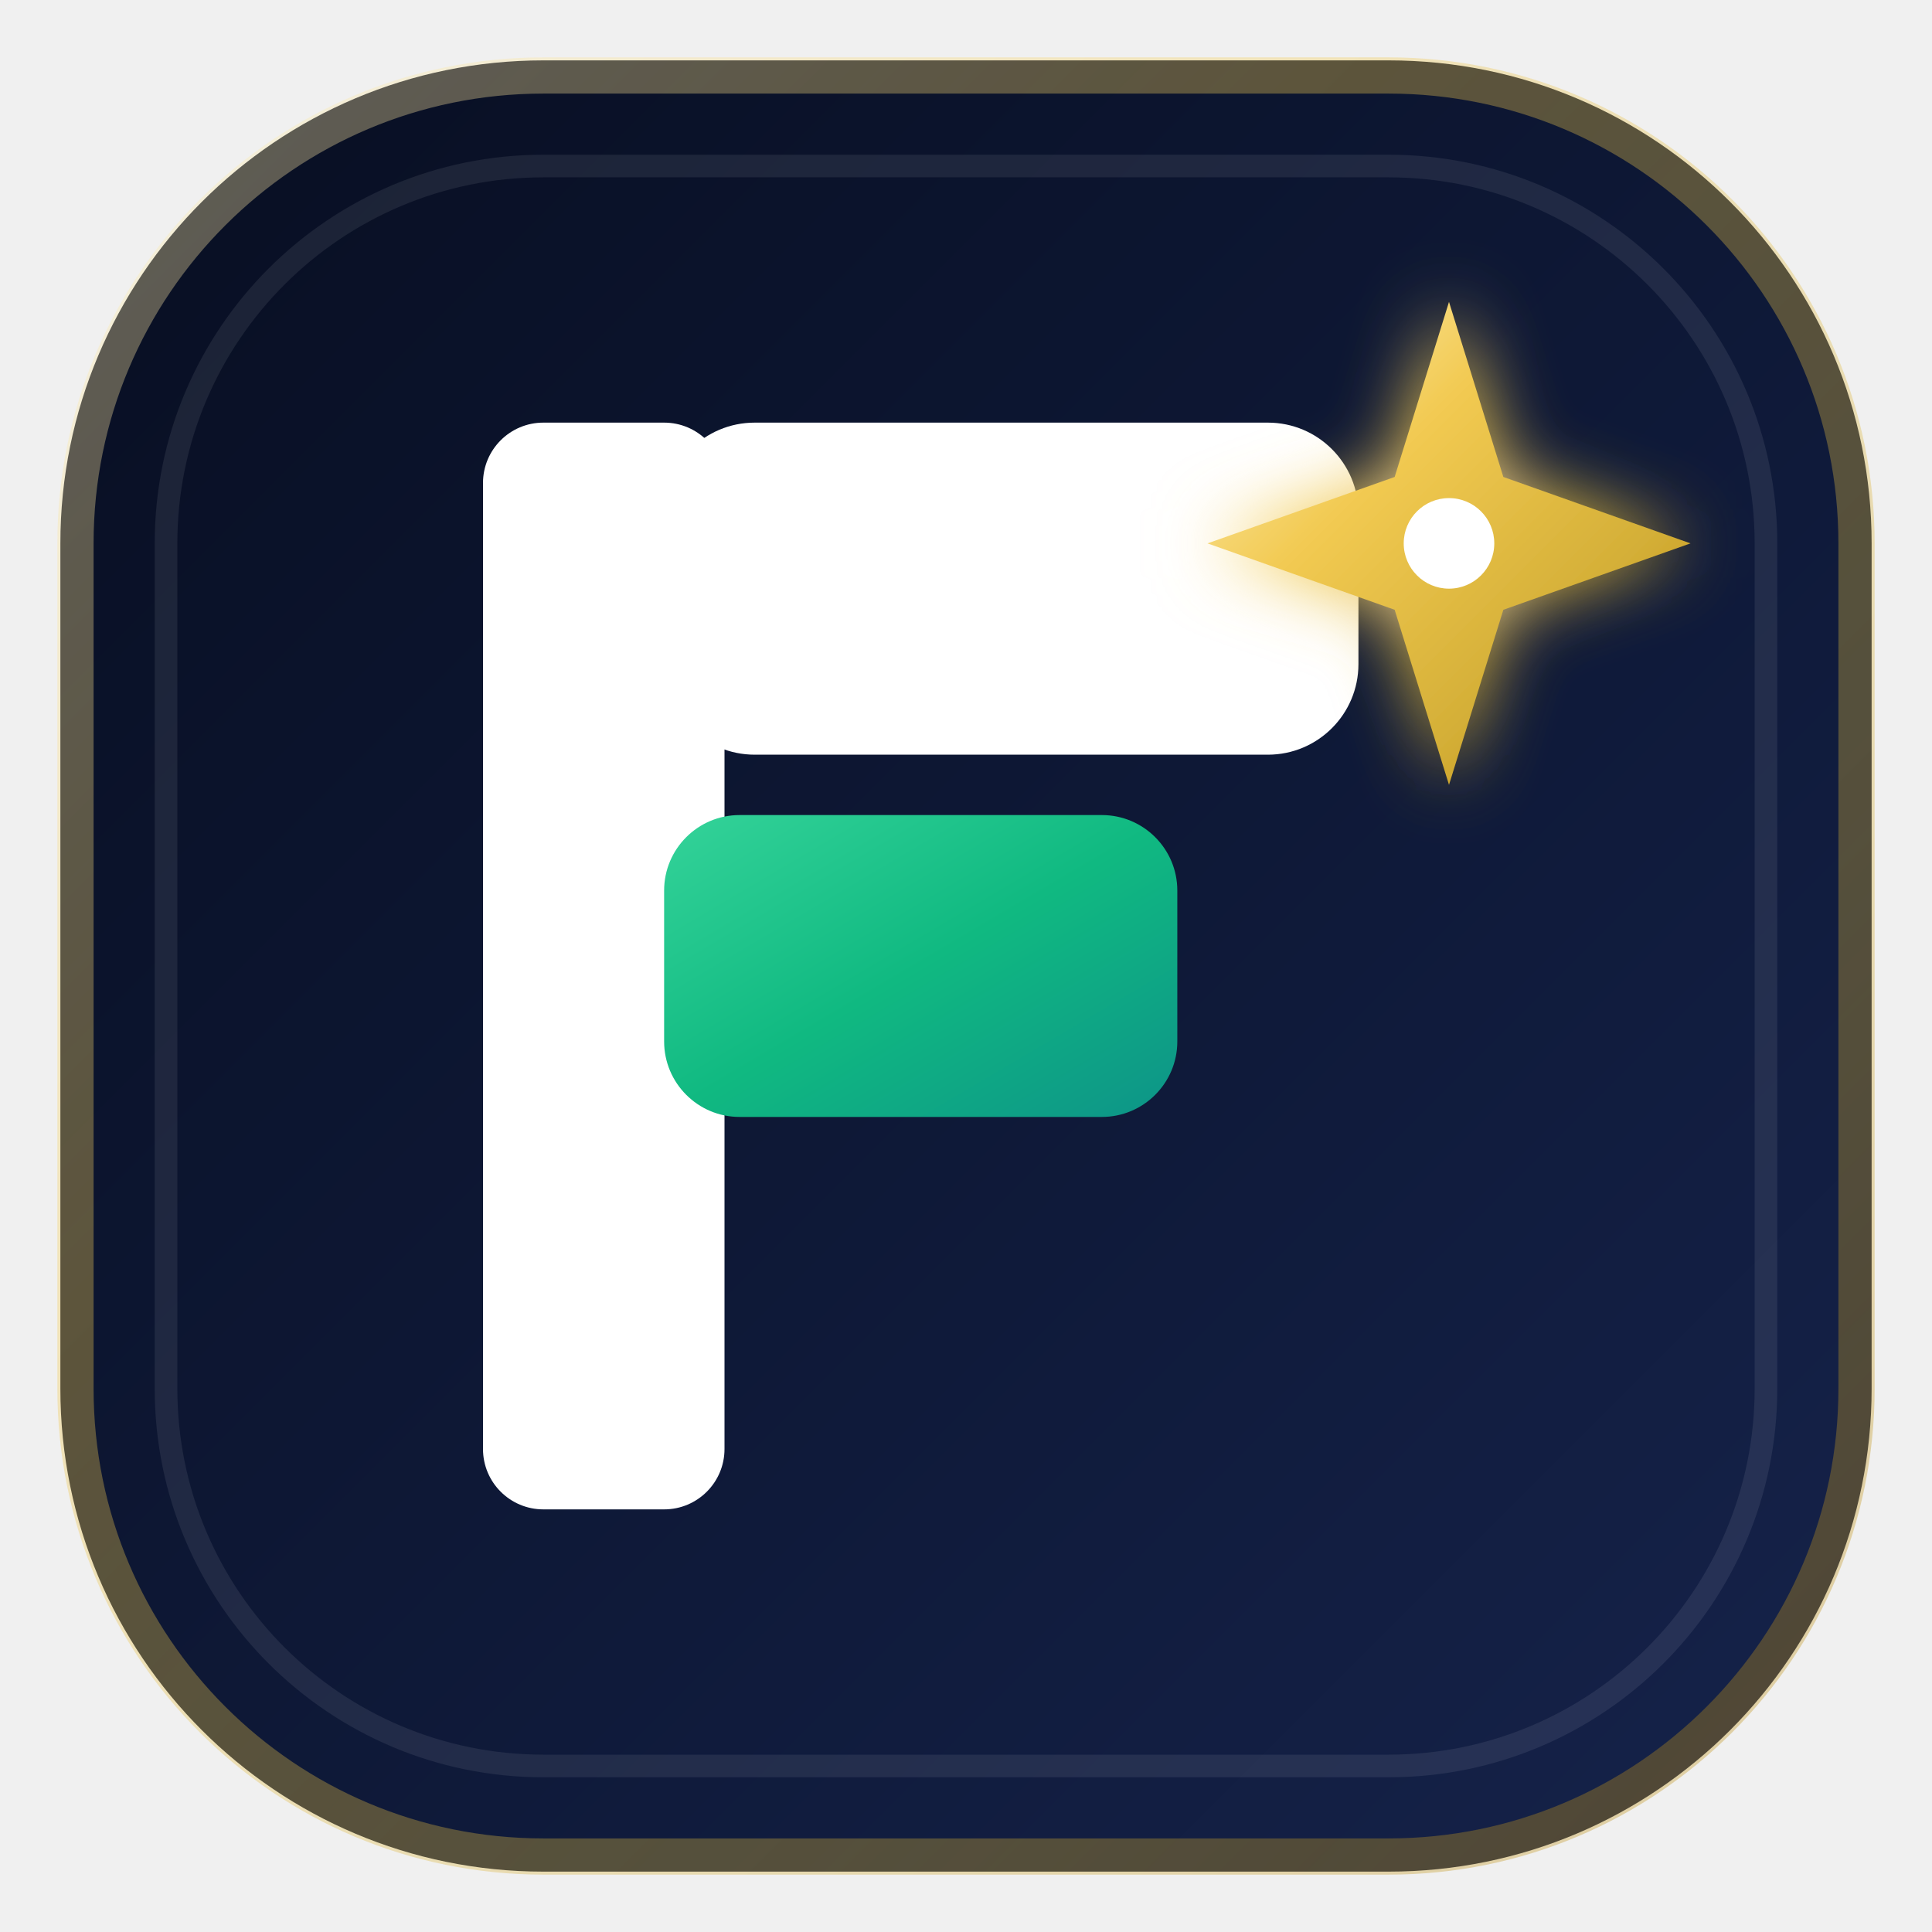
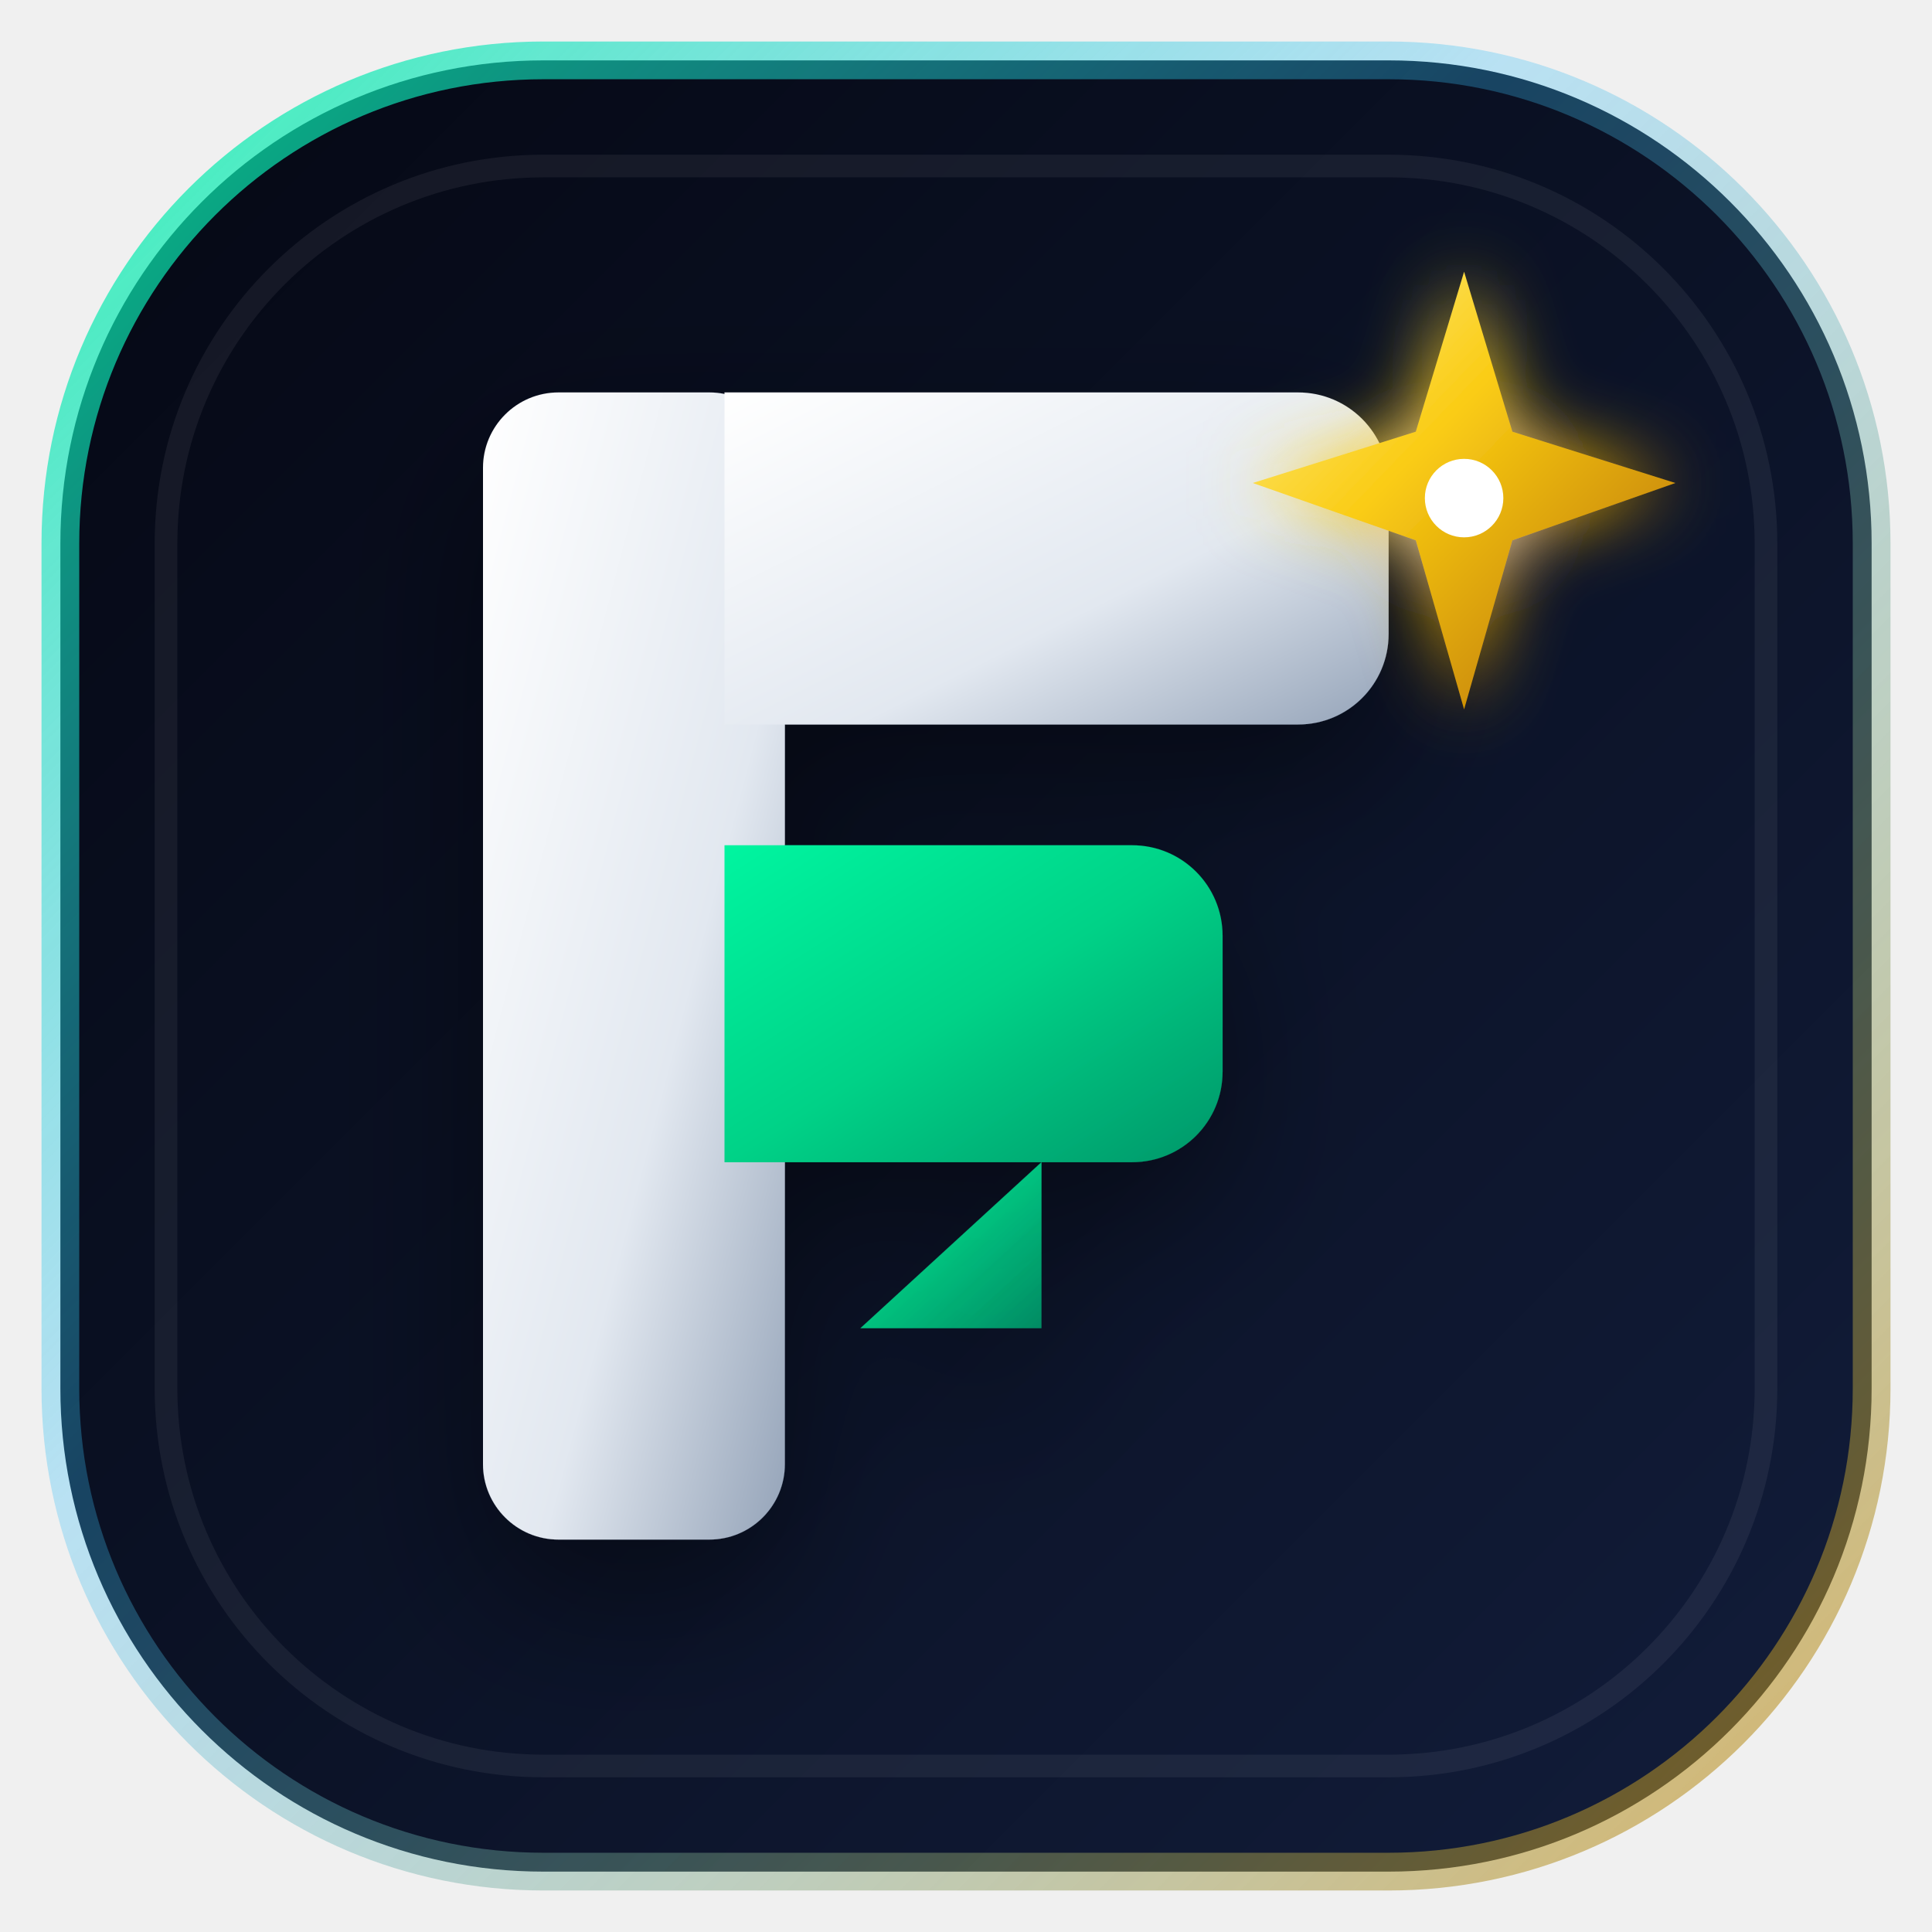
<svg xmlns="http://www.w3.org/2000/svg" viewBox="0 0 64 64" width="64" height="64" fill="none">
  <defs>
-     <linearGradient id="obsidianGrad" x1="0%" y1="0%" x2="100%" y2="100%">
-       <stop offset="0%" stop-color="#080E21" />
-       <stop offset="60%" stop-color="#0F1A3A" />
-       <stop offset="100%" stop-color="#16234B" />
+     <linearGradient id="bgGrad" x1="0%" y1="0%" x2="100%" y2="100%">
+       <stop offset="0%" stop-color="#050814" />
+       <stop offset="50%" stop-color="#0B1226" />
+       <stop offset="100%" stop-color="#121D3B" />
    </linearGradient>
-     <linearGradient id="finGold" x1="0%" y1="0%" x2="100%" y2="100%">
-       <stop offset="0%" stop-color="#FFF3C4" />
-       <stop offset="35%" stop-color="#F2CA52" />
-       <stop offset="70%" stop-color="#D4AF37" />
-       <stop offset="100%" stop-color="#B8860B" />
+     <linearGradient id="mintGrad" x1="0%" y1="0%" x2="100%" y2="100%">
+       <stop offset="0%" stop-color="#00F5A0" />
+       <stop offset="50%" stop-color="#00D287" />
+       <stop offset="100%" stop-color="#059669" />
    </linearGradient>
-     <linearGradient id="finEmerald" x1="0%" y1="0%" x2="100%" y2="100%">
-       <stop offset="0%" stop-color="#34D399" />
-       <stop offset="50%" stop-color="#10B981" />
-       <stop offset="100%" stop-color="#0D9488" />
+     <linearGradient id="titaniumGrad" x1="0%" y1="0%" x2="100%" y2="100%">
+       <stop offset="0%" stop-color="#FFFFFF" />
+       <stop offset="60%" stop-color="#E2E8F0" />
+       <stop offset="100%" stop-color="#94A3B8" />
    </linearGradient>
-     <filter id="starGlow" x="-30%" y="-30%" width="160%" height="160%">
+     <linearGradient id="taraGold" x1="0%" y1="0%" x2="100%" y2="100%">
+       <stop offset="0%" stop-color="#FEF08A" />
+       <stop offset="40%" stop-color="#FACC15" />
+       <stop offset="80%" stop-color="#CA8A04" />
+       <stop offset="100%" stop-color="#854D0E" />
+     </linearGradient>
+     <linearGradient id="rimGrad" x1="0%" y1="0%" x2="100%" y2="100%">
+       <stop offset="0%" stop-color="#00F5A0" stop-opacity="0.8" />
+       <stop offset="40%" stop-color="#38BDF8" stop-opacity="0.3" />
+       <stop offset="100%" stop-color="#CA8A04" stop-opacity="0.6" />
+     </linearGradient>
+     <filter id="coreGlow" x="-20%" y="-20%" width="140%" height="140%">
+       <feDropShadow dx="0" dy="2" stdDeviation="2.5" flood-color="#000000" flood-opacity="0.45" />
+     </filter>
+     <filter id="starBloom" x="-40%" y="-40%" width="180%" height="180%">
      <feGaussianBlur stdDeviation="1.2" result="blur" />
      <feComposite in="SourceGraphic" in2="blur" operator="over" />
    </filter>
  </defs>
-   <rect x="2" y="2" width="60" height="60" rx="16" fill="url(#obsidianGrad)" />
-   <rect x="2.5" y="2.5" width="59" height="59" rx="15.5" stroke="url(#finGold)" stroke-width="1.2" stroke-opacity="0.35" />
-   <rect x="5.5" y="5.5" width="53" height="53" rx="12.5" stroke="#FFFFFF" stroke-width="0.75" stroke-opacity="0.08" />
-   <path d="M16 16 C16 14.895 16.895 14 18 14 L22 14 C23.105 14 24 14.895 24 16 L24 48 C24 49.105 23.105 50 22 50 L18 50 C16.895 50 16 49.105 16 48 Z" fill="#FFFFFF" />
-   <path d="M22 17 C22 15.343 23.343 14 25 14 L42 14 C43.657 14 45 15.343 45 17 L45 22 C45 23.657 43.657 25 42 25 L25 25 C23.343 25 22 23.657 22 22 Z" fill="#FFFFFF" />
-   <path d="M22 29.5 C22 28.12 23.12 27 24.5 27 L36.5 27 C37.88 27 39 28.12 39 29.5 L39 34.5 C39 35.88 37.88 37 36.5 37 L24.5 37 C23.12 37 22 35.88 22 34.5 Z" fill="url(#finEmerald)" />
-   <g transform="translate(48, 18)" filter="url(#starGlow)">
-     <path d="M0 -8 L1.8 -2.2 L8 0 L1.8 2.2 L0 8 L-1.8 2.2 L-8 0 L-1.8 -2.2 Z" fill="url(#finGold)" />
-     <circle cx="0" cy="0" r="1.5" fill="#FFFFFF" />
+   <rect x="2" y="2" width="60" height="60" rx="16" fill="url(#bgGrad)" />
+   <rect x="2" y="2" width="60" height="60" rx="16" stroke="url(#rimGrad)" stroke-width="1.25" />
+   <rect x="5.5" y="5.5" width="53" height="53" rx="12.5" stroke="#FFFFFF" stroke-opacity="0.06" stroke-width="0.75" />
+   <g filter="url(#coreGlow)">
+     <path d="M16 15.5 C16 14.12 17.12 13 18.5 13 L23.5 13 C24.88 13 26 14.12 26 15.5 L26 48.5 C26 49.88 24.88 51 23.5 51 L18.5 51 C17.12 51 16 49.88 16 48.5 Z" fill="url(#titaniumGrad)" />
+     <path d="M24 13 L43 13 C44.66 13 46 14.34 46 16 L46 21 C46 22.66 44.66 24 43 24 L24 24 Z" fill="url(#titaniumGrad)" />
+     <path d="M24 28 L37.5 28 C39.16 28 40.5 29.34 40.5 31 L40.5 35.5 C40.5 37.16 39.16 38.5 37.5 38.5 L24 38.5 Z" fill="url(#mintGrad)" />
+     <path d="M28.5 44 L34.5 38.5 L34.5 44 Z" fill="url(#mintGrad)" opacity="0.9" />
+   </g>
+   <g transform="translate(48.5, 16.5)" filter="url(#starBloom)">
+     <path d="M0 -7.5 L1.6 -2.2 L7 -0.5 L1.6 1.4 L0 7 L-1.6 1.4 L-7 -0.5 L-1.6 -2.2 Z" fill="url(#taraGold)" />
+     <circle cx="0" cy="0" r="1.3" fill="#FFFFFF" />
  </g>
</svg>
